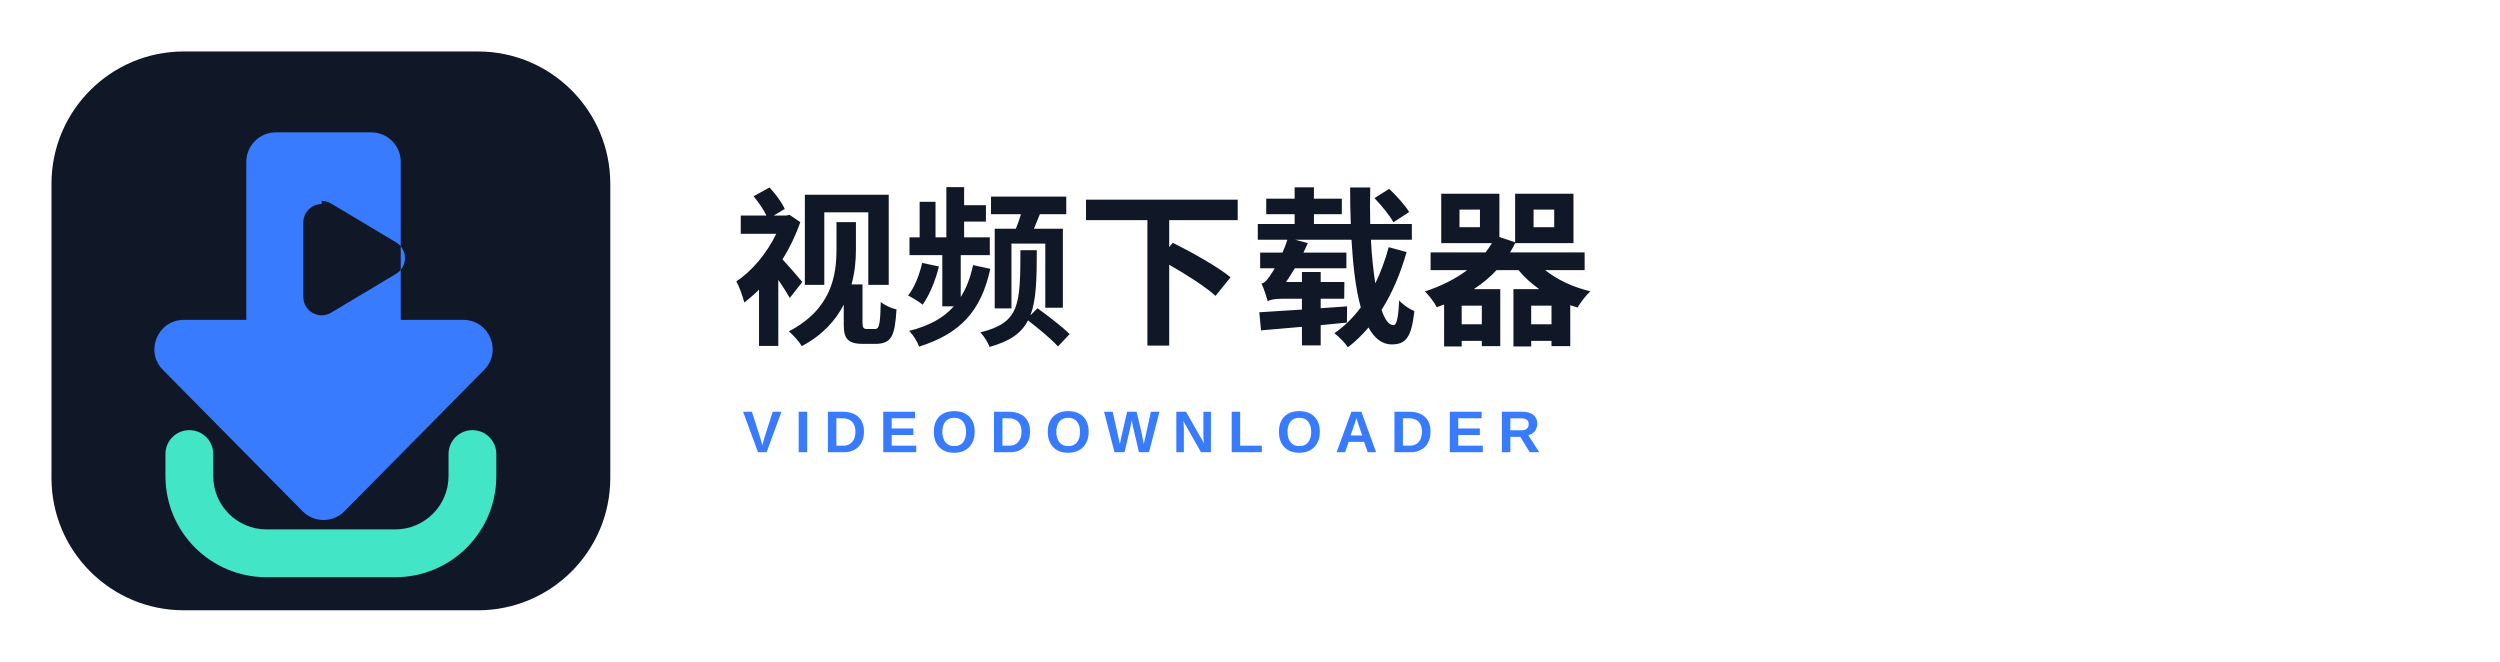
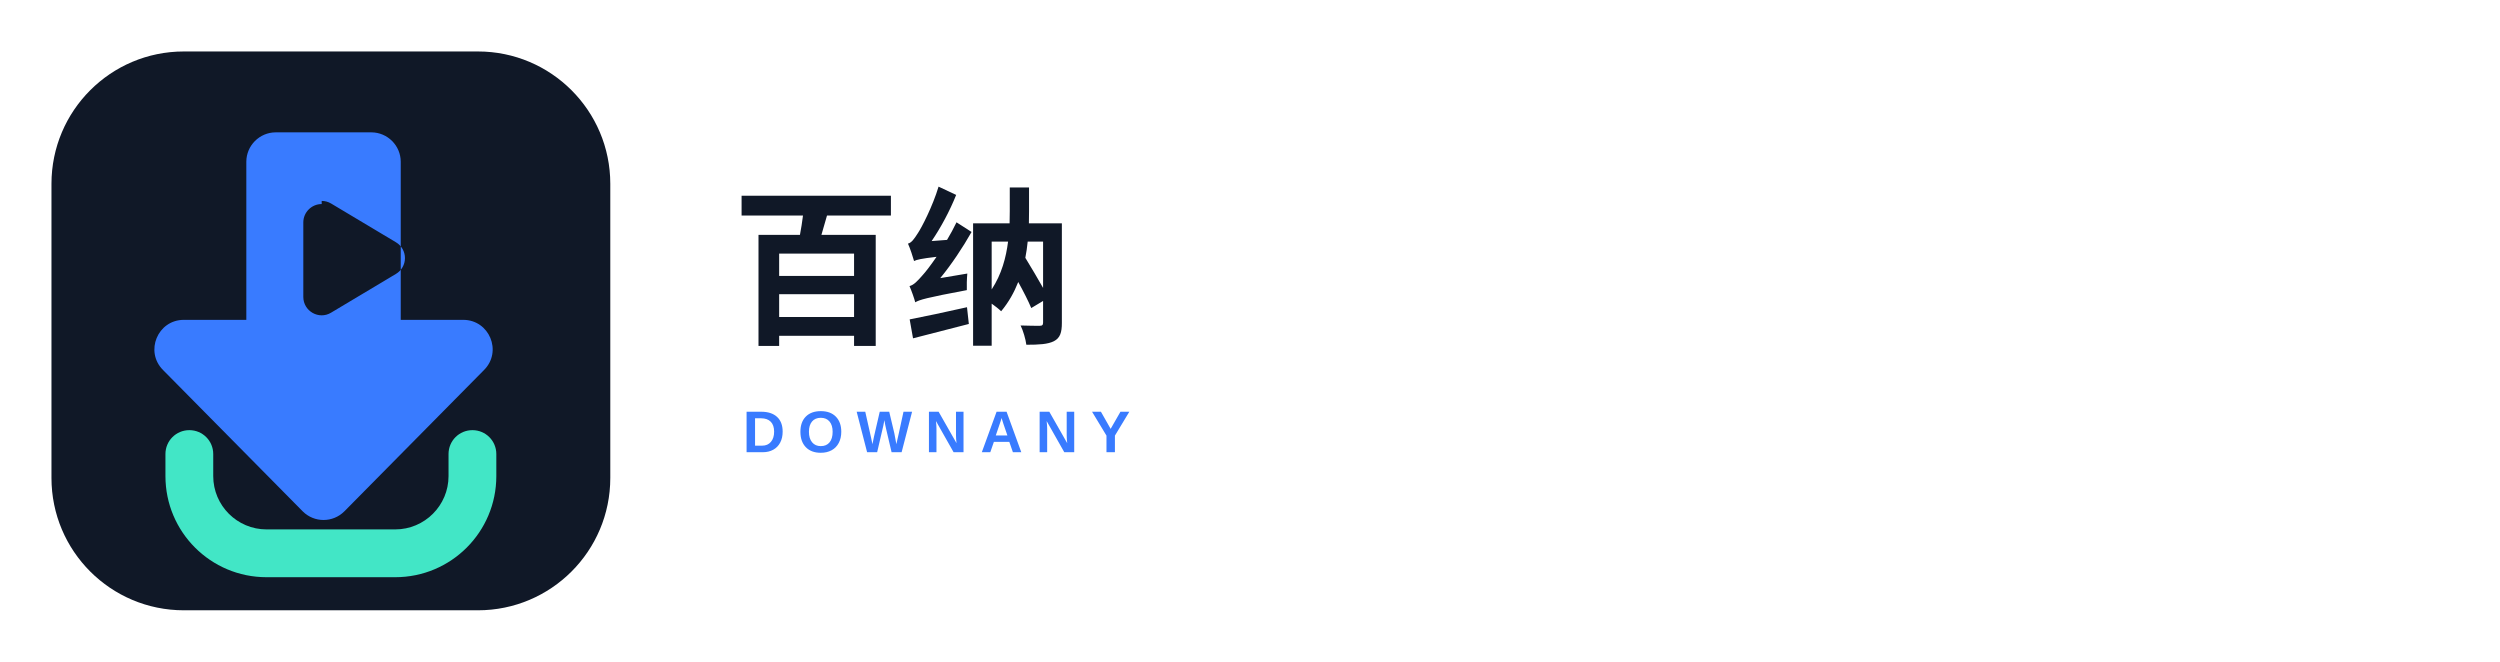
<svg xmlns="http://www.w3.org/2000/svg" viewBox="0 0 1360 360" role="img" aria-labelledby="title desc">
  <rect x="28" y="28" width="304" height="304" rx="72" fill="#101827" />
  <path fill="#397BFF" fill-rule="evenodd" d="M150 72c-8.8 0-16 7.2-16 16v86h-34c-14.2 0-21.4 17.2-11.3 27.3l76 76.9a16 16 0 0 0 22.6 0l76-76.9c10.1-10.1 2.9-27.3-11.3-27.3h-34V88c0-8.8-7.2-16-16-16h-52Zm25 39c-5.5 0-10 4.5-10 10v40.5c0 7.8 8.5 12.6 15.1 8.6l35.3-21.1a10 10 0 0 0 0-17.2l-35.3-21.1a10 10 0 0 0-5.1-1.4Z" />
  <path fill="#42E6C6" d="M103 234c7.2 0 13 5.8 13 13v12c0 16 13 29 29 29h70c16 0 29-13 29-29v-12c0-7.2 5.8-13 13-13s13 5.8 13 13v12c0 30.4-24.6 55-55 55h-70c-30.4 0-55-24.6-55-55v-12c0-7.2 5.8-13 13-13Z" />
-   <text x="398" y="180" fill="#101827" font-family="-apple-system, BlinkMacSystemFont, 'PingFang SC', 'Microsoft YaHei', sans-serif" font-size="92" font-weight="700" letter-spacing="2">视频下载器</text>
-   <text x="404" y="246" fill="#397BFF" font-family="-apple-system, BlinkMacSystemFont, 'Helvetica Neue', Arial, sans-serif" font-size="32" font-weight="650" letter-spacing="7">VIDEODOWNLOADER</text>
+   <text x="398" y="180" fill="#101827" font-family="-apple-system, BlinkMacSystemFont, 'PingFang SC', 'Microsoft YaHei', sans-serif" font-size="92" font-weight="700" letter-spacing="2">百纳</text>
+   <text x="404" y="246" fill="#397BFF" font-family="-apple-system, BlinkMacSystemFont, 'Helvetica Neue', Arial, sans-serif" font-size="32" font-weight="650" letter-spacing="7">DOWNANY</text>
</svg>
